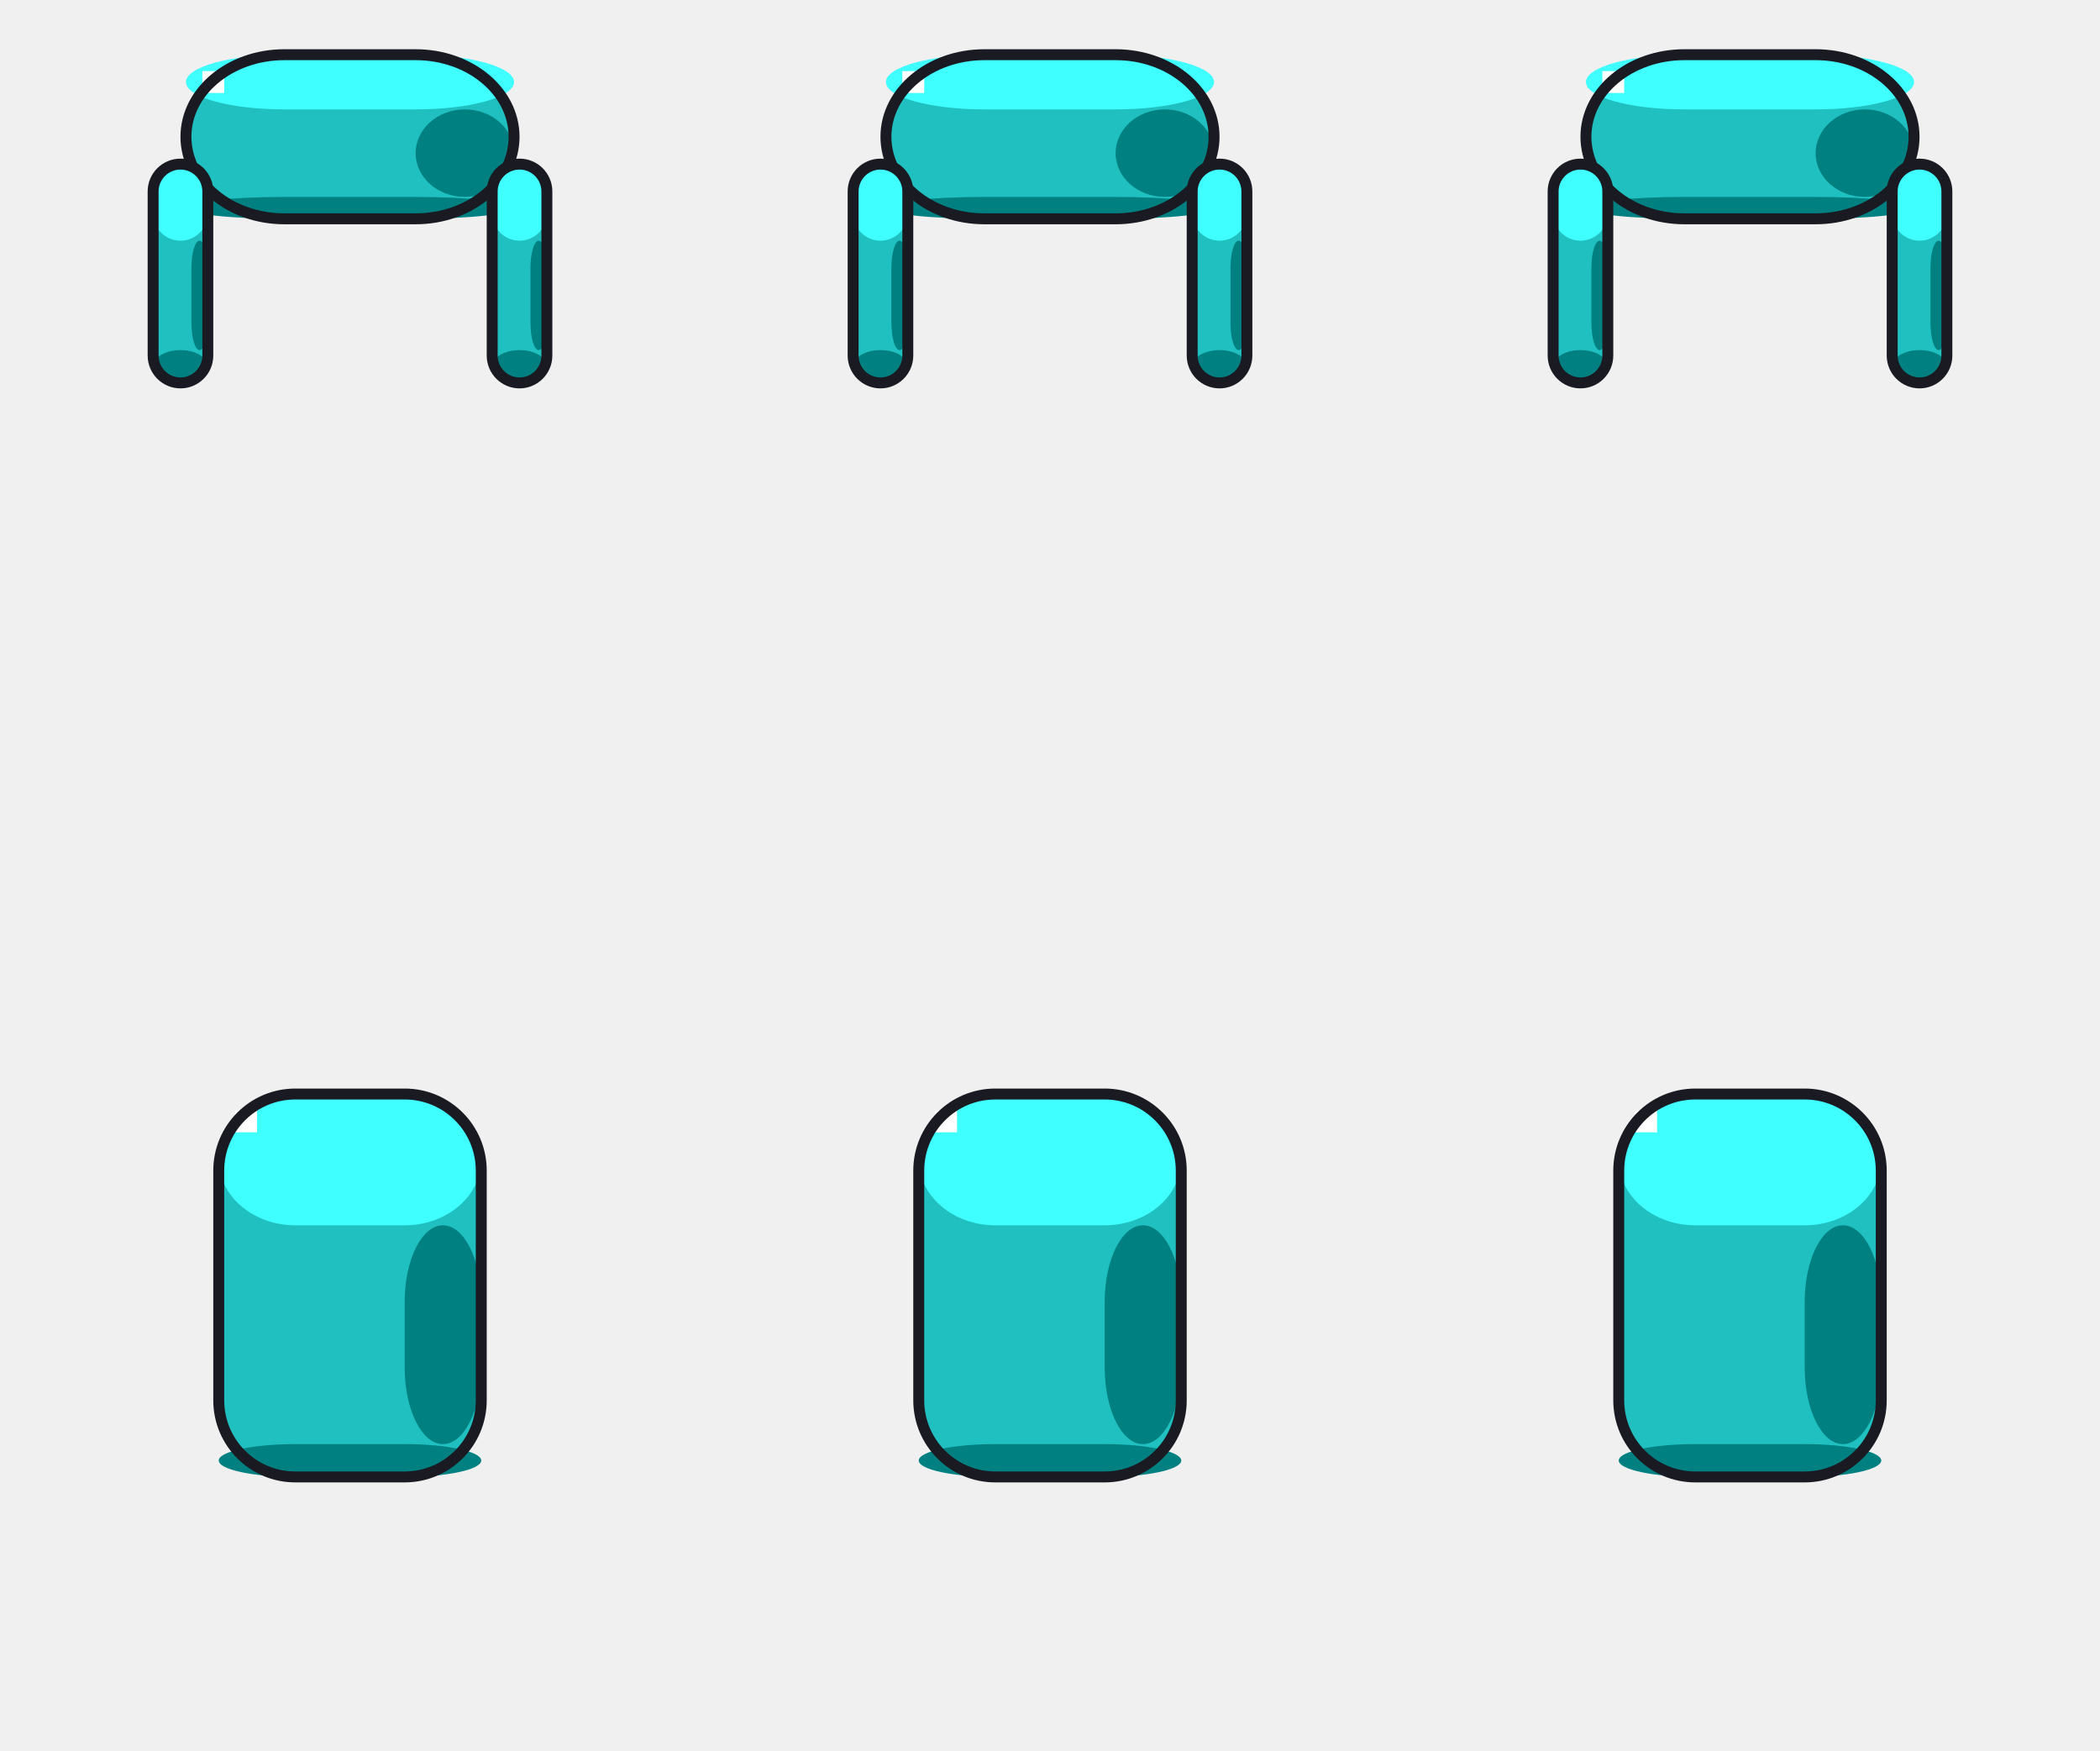
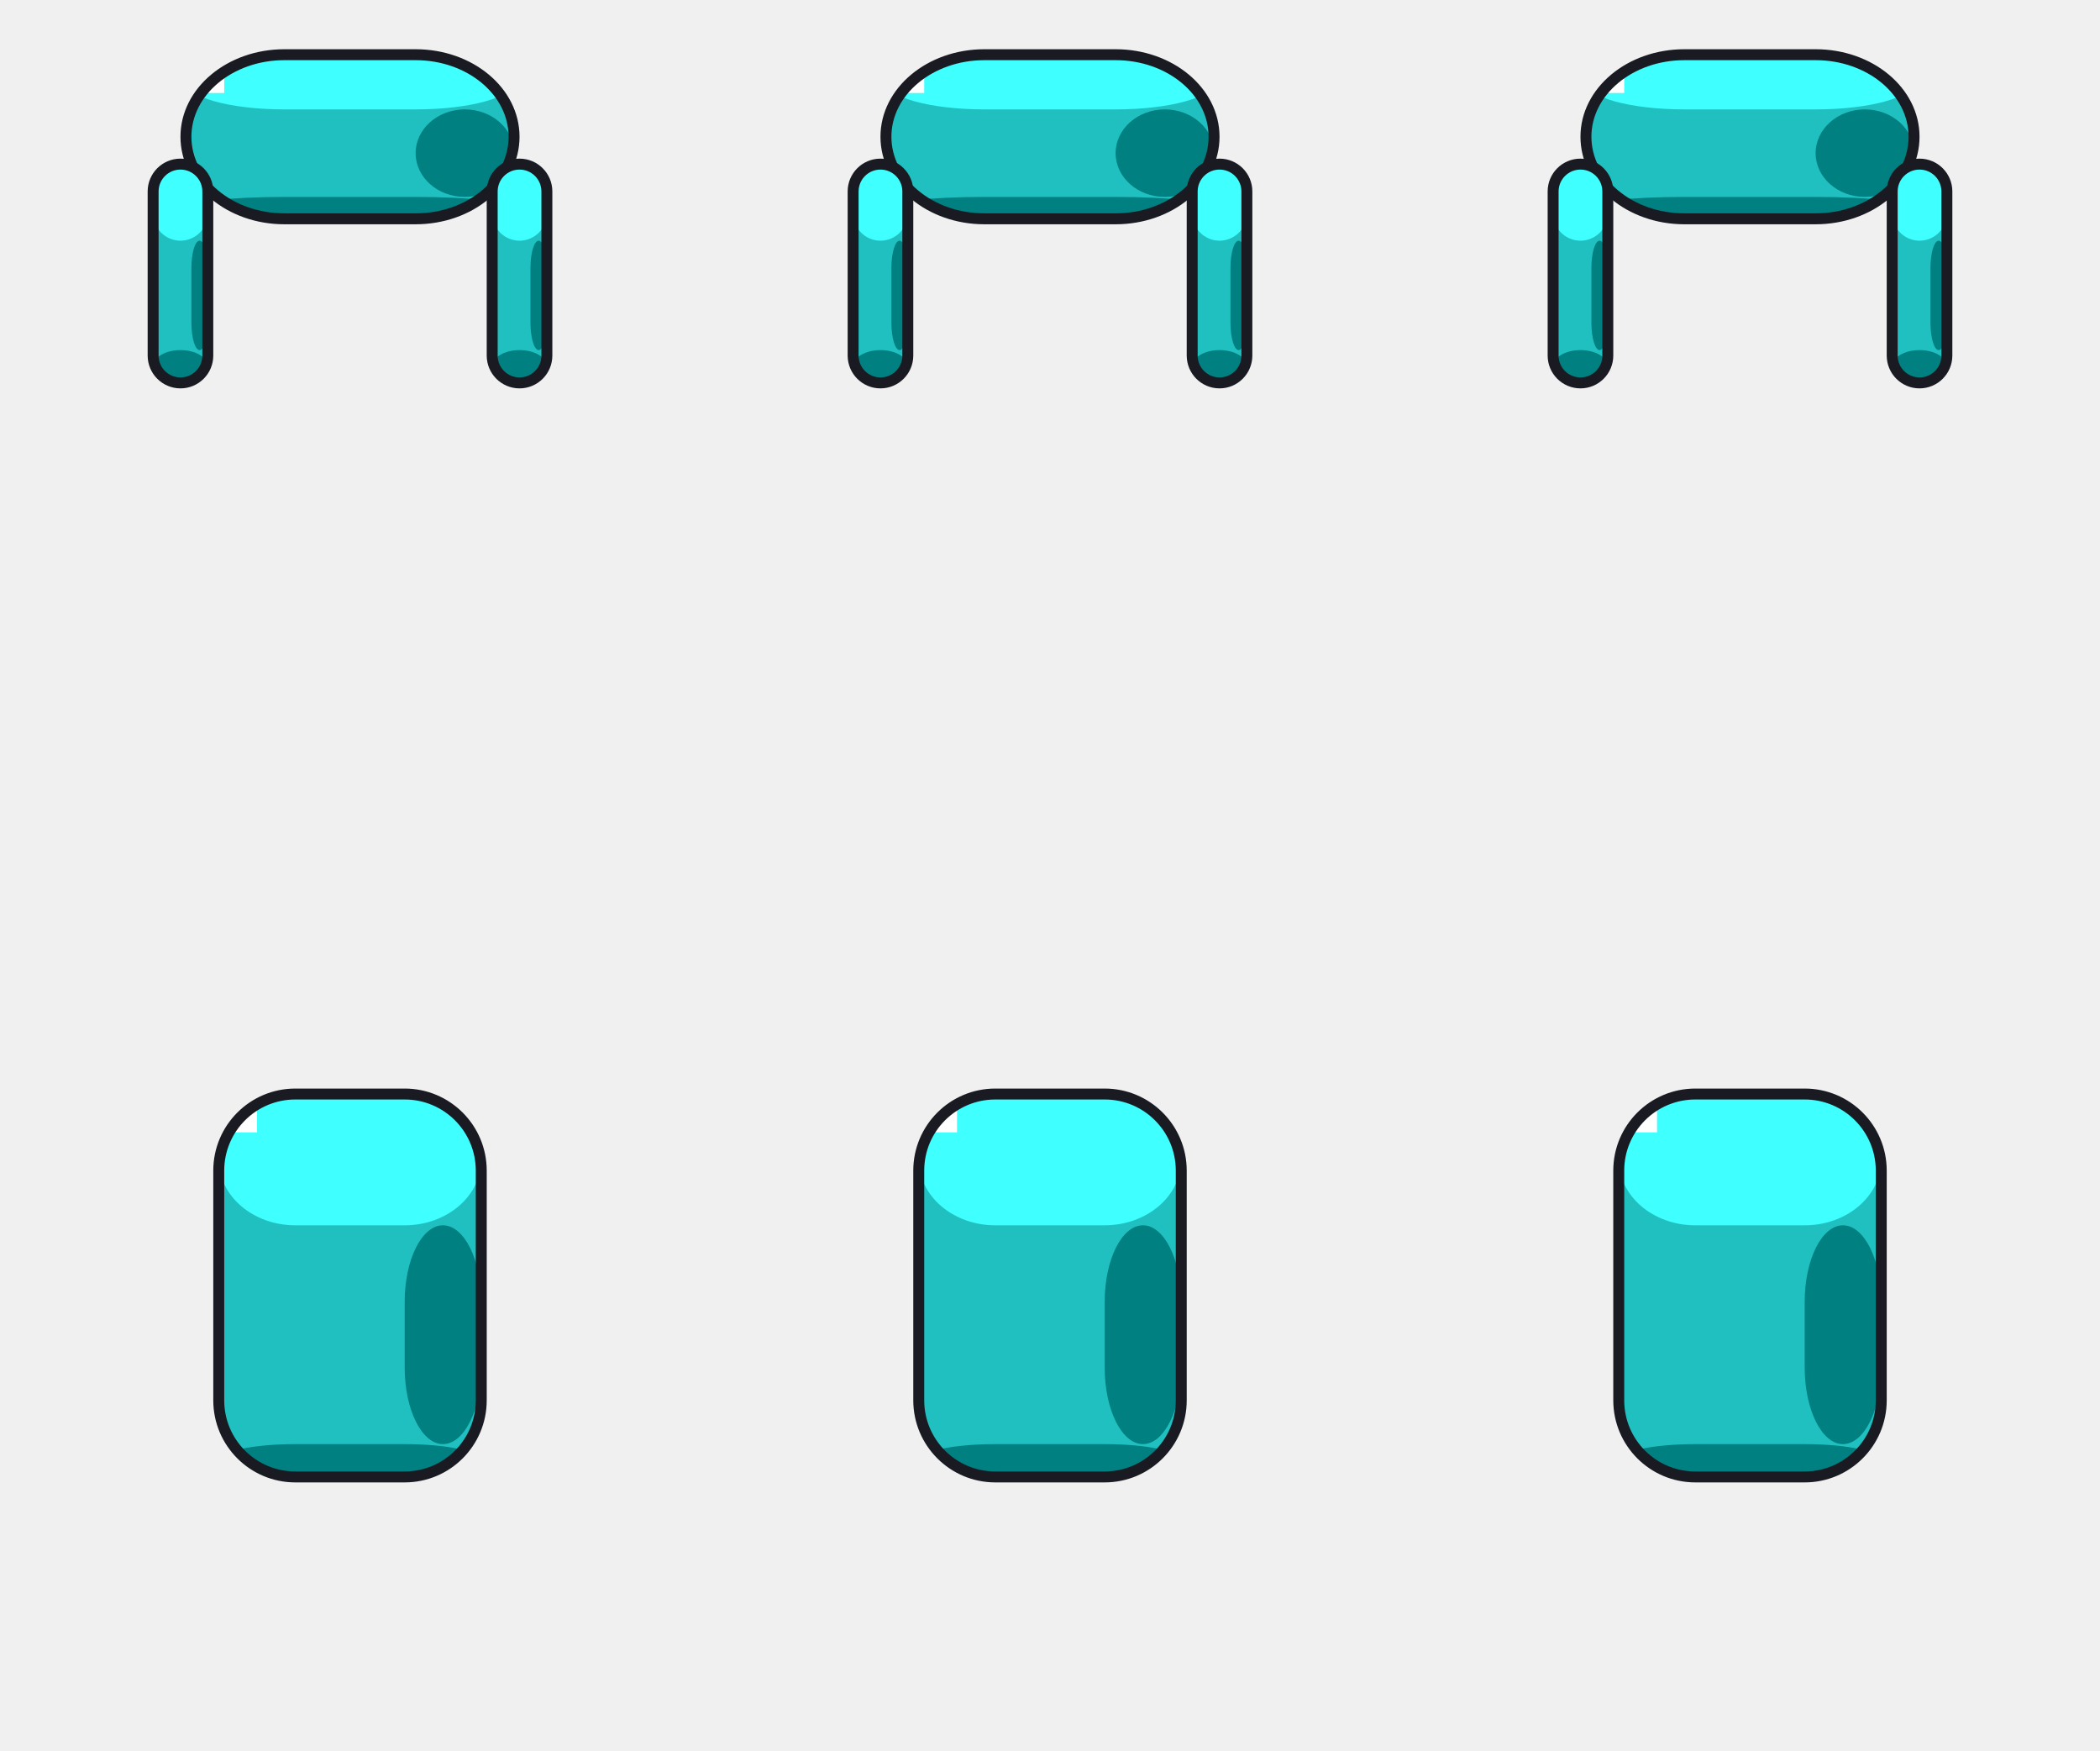
<svg xmlns="http://www.w3.org/2000/svg" viewBox="0 0 384 320" width="384" height="320">
  <g id="long-straight-r0-c0" transform="translate(0,0)">
+     <defs>
+       <clipPath id="long-straight-r0-c0-clip1">
+         <rect x="34" y="10" width="60" height="30" rx="18" />
+       </clipPath>
+       <clipPath id="long-straight-r0-c0-clip2">
+         <rect x="28" y="30" width="10" height="40" rx="5" />
+       </clipPath>
+       <clipPath id="long-straight-r0-c0-clip3">
+         <rect x="90" y="30" width="10" height="40" rx="5" />
+       </clipPath>
+     </defs>
    <rect x="34" y="10" width="60" height="30" rx="18" fill="#20C0C0" />
-     <rect x="34" y="10" width="60" height="10" rx="18" fill="#40FFFF" />
-     <rect x="76" y="20" width="18" height="16" rx="18" fill="#008080" />
-     <rect x="34" y="36" width="60" height="4" rx="18" fill="#008080" />
-     <rect x="37" y="13" width="4" height="4" fill="#FFFFFF" />
+     <g clip-path="url(#long-straight-r0-c0-clip1)">
+       <rect x="34" y="10" width="60" height="10" rx="18" fill="#40FFFF" />
+       <rect x="76" y="20" width="18" height="16" rx="18" fill="#008080" />
+       <rect x="34" y="36" width="60" height="4" rx="18" fill="#008080" />
+       <rect x="37" y="13" width="4" height="4" fill="#FFFFFF" />
+     </g>
    <rect x="34" y="10" width="60" height="30" rx="18" fill="none" stroke="#1A1A22" stroke-width="2" />
    <rect x="28" y="30" width="10" height="40" rx="5" fill="#20C0C0" />
-     <rect x="28" y="30" width="10" height="14" rx="5" fill="#40FFFF" />
-     <rect x="35" y="44" width="3" height="20" rx="5" fill="#008080" />
-     <rect x="28" y="64" width="10" height="6" rx="5" fill="#008080" />
+     <g clip-path="url(#long-straight-r0-c0-clip2)">
+       <rect x="28" y="30" width="10" height="14" rx="5" fill="#40FFFF" />
+       <rect x="35" y="44" width="3" height="20" rx="5" fill="#008080" />
+       <rect x="28" y="64" width="10" height="6" rx="5" fill="#008080" />
+     </g>
    <rect x="28" y="30" width="10" height="40" rx="5" fill="none" stroke="#1A1A22" stroke-width="2" />
    <rect x="90" y="30" width="10" height="40" rx="5" fill="#20C0C0" />
-     <rect x="90" y="30" width="10" height="14" rx="5" fill="#40FFFF" />
-     <rect x="97" y="44" width="3" height="20" rx="5" fill="#008080" />
-     <rect x="90" y="64" width="10" height="6" rx="5" fill="#008080" />
+     <g clip-path="url(#long-straight-r0-c0-clip3)">
+       <rect x="90" y="30" width="10" height="14" rx="5" fill="#40FFFF" />
+       <rect x="97" y="44" width="3" height="20" rx="5" fill="#008080" />
+       <rect x="90" y="64" width="10" height="6" rx="5" fill="#008080" />
+     </g>
    <rect x="90" y="30" width="10" height="40" rx="5" fill="none" stroke="#1A1A22" stroke-width="2" />
  </g>
  <g id="long-straight-r0-c1" transform="translate(128,0)">
+     <defs>
+       <clipPath id="long-straight-r0-c1-clip1">
+         <rect x="34" y="10" width="60" height="30" rx="18" />
+       </clipPath>
+       <clipPath id="long-straight-r0-c1-clip2">
+         <rect x="28" y="30" width="10" height="40" rx="5" />
+       </clipPath>
+       <clipPath id="long-straight-r0-c1-clip3">
+         <rect x="90" y="30" width="10" height="40" rx="5" />
+       </clipPath>
+     </defs>
    <rect x="34" y="10" width="60" height="30" rx="18" fill="#20C0C0" />
-     <rect x="34" y="10" width="60" height="10" rx="18" fill="#40FFFF" />
-     <rect x="76" y="20" width="18" height="16" rx="18" fill="#008080" />
-     <rect x="34" y="36" width="60" height="4" rx="18" fill="#008080" />
-     <rect x="37" y="13" width="4" height="4" fill="#FFFFFF" />
+     <g clip-path="url(#long-straight-r0-c1-clip1)">
+       <rect x="34" y="10" width="60" height="10" rx="18" fill="#40FFFF" />
+       <rect x="76" y="20" width="18" height="16" rx="18" fill="#008080" />
+       <rect x="34" y="36" width="60" height="4" rx="18" fill="#008080" />
+       <rect x="37" y="13" width="4" height="4" fill="#FFFFFF" />
+     </g>
    <rect x="34" y="10" width="60" height="30" rx="18" fill="none" stroke="#1A1A22" stroke-width="2" />
    <rect x="28" y="30" width="10" height="40" rx="5" fill="#20C0C0" />
-     <rect x="28" y="30" width="10" height="14" rx="5" fill="#40FFFF" />
-     <rect x="35" y="44" width="3" height="20" rx="5" fill="#008080" />
-     <rect x="28" y="64" width="10" height="6" rx="5" fill="#008080" />
+     <g clip-path="url(#long-straight-r0-c1-clip2)">
+       <rect x="28" y="30" width="10" height="14" rx="5" fill="#40FFFF" />
+       <rect x="35" y="44" width="3" height="20" rx="5" fill="#008080" />
+       <rect x="28" y="64" width="10" height="6" rx="5" fill="#008080" />
+     </g>
    <rect x="28" y="30" width="10" height="40" rx="5" fill="none" stroke="#1A1A22" stroke-width="2" />
    <rect x="90" y="30" width="10" height="40" rx="5" fill="#20C0C0" />
-     <rect x="90" y="30" width="10" height="14" rx="5" fill="#40FFFF" />
-     <rect x="97" y="44" width="3" height="20" rx="5" fill="#008080" />
-     <rect x="90" y="64" width="10" height="6" rx="5" fill="#008080" />
+     <g clip-path="url(#long-straight-r0-c1-clip3)">
+       <rect x="90" y="30" width="10" height="14" rx="5" fill="#40FFFF" />
+       <rect x="97" y="44" width="3" height="20" rx="5" fill="#008080" />
+       <rect x="90" y="64" width="10" height="6" rx="5" fill="#008080" />
+     </g>
    <rect x="90" y="30" width="10" height="40" rx="5" fill="none" stroke="#1A1A22" stroke-width="2" />
  </g>
  <g id="long-straight-r0-c2" transform="translate(256,0)">
+     <defs>
+       <clipPath id="long-straight-r0-c2-clip1">
+         <rect x="34" y="10" width="60" height="30" rx="18" />
+       </clipPath>
+       <clipPath id="long-straight-r0-c2-clip2">
+         <rect x="28" y="30" width="10" height="40" rx="5" />
+       </clipPath>
+       <clipPath id="long-straight-r0-c2-clip3">
+         <rect x="90" y="30" width="10" height="40" rx="5" />
+       </clipPath>
+     </defs>
    <rect x="34" y="10" width="60" height="30" rx="18" fill="#20C0C0" />
-     <rect x="34" y="10" width="60" height="10" rx="18" fill="#40FFFF" />
-     <rect x="76" y="20" width="18" height="16" rx="18" fill="#008080" />
-     <rect x="34" y="36" width="60" height="4" rx="18" fill="#008080" />
-     <rect x="37" y="13" width="4" height="4" fill="#FFFFFF" />
+     <g clip-path="url(#long-straight-r0-c2-clip1)">
+       <rect x="34" y="10" width="60" height="10" rx="18" fill="#40FFFF" />
+       <rect x="76" y="20" width="18" height="16" rx="18" fill="#008080" />
+       <rect x="34" y="36" width="60" height="4" rx="18" fill="#008080" />
+       <rect x="37" y="13" width="4" height="4" fill="#FFFFFF" />
+     </g>
    <rect x="34" y="10" width="60" height="30" rx="18" fill="none" stroke="#1A1A22" stroke-width="2" />
    <rect x="28" y="30" width="10" height="40" rx="5" fill="#20C0C0" />
-     <rect x="28" y="30" width="10" height="14" rx="5" fill="#40FFFF" />
-     <rect x="35" y="44" width="3" height="20" rx="5" fill="#008080" />
-     <rect x="28" y="64" width="10" height="6" rx="5" fill="#008080" />
+     <g clip-path="url(#long-straight-r0-c2-clip2)">
+       <rect x="28" y="30" width="10" height="14" rx="5" fill="#40FFFF" />
+       <rect x="35" y="44" width="3" height="20" rx="5" fill="#008080" />
+       <rect x="28" y="64" width="10" height="6" rx="5" fill="#008080" />
+     </g>
    <rect x="28" y="30" width="10" height="40" rx="5" fill="none" stroke="#1A1A22" stroke-width="2" />
    <rect x="90" y="30" width="10" height="40" rx="5" fill="#20C0C0" />
-     <rect x="90" y="30" width="10" height="14" rx="5" fill="#40FFFF" />
-     <rect x="97" y="44" width="3" height="20" rx="5" fill="#008080" />
-     <rect x="90" y="64" width="10" height="6" rx="5" fill="#008080" />
+     <g clip-path="url(#long-straight-r0-c2-clip3)">
+       <rect x="90" y="30" width="10" height="14" rx="5" fill="#40FFFF" />
+       <rect x="97" y="44" width="3" height="20" rx="5" fill="#008080" />
+       <rect x="90" y="64" width="10" height="6" rx="5" fill="#008080" />
+     </g>
    <rect x="90" y="30" width="10" height="40" rx="5" fill="none" stroke="#1A1A22" stroke-width="2" />
  </g>
  <g id="long-straight-r1-c0" transform="translate(0,160)">
+     <defs>
+       <clipPath id="long-straight-r1-c0-clip1">
+         <rect x="40" y="40" width="48" height="70" rx="14" />
+       </clipPath>
+     </defs>
    <rect x="40" y="40" width="48" height="70" rx="14" fill="#20C0C0" />
-     <rect x="40" y="40" width="48" height="24" rx="14" fill="#40FFFF" />
-     <rect x="74" y="64" width="14" height="40" rx="14" fill="#008080" />
-     <rect x="40" y="104" width="48" height="6" rx="14" fill="#008080" />
-     <rect x="43" y="43" width="4" height="4" fill="#FFFFFF" />
+     <g clip-path="url(#long-straight-r1-c0-clip1)">
+       <rect x="40" y="40" width="48" height="24" rx="14" fill="#40FFFF" />
+       <rect x="74" y="64" width="14" height="40" rx="14" fill="#008080" />
+       <rect x="40" y="104" width="48" height="6" rx="14" fill="#008080" />
+       <rect x="43" y="43" width="4" height="4" fill="#FFFFFF" />
+     </g>
    <rect x="40" y="40" width="48" height="70" rx="14" fill="none" stroke="#1A1A22" stroke-width="2" />
  </g>
  <g id="long-straight-r1-c1" transform="translate(128,160)">
+     <defs>
+       <clipPath id="long-straight-r1-c1-clip1">
+         <rect x="40" y="40" width="48" height="70" rx="14" />
+       </clipPath>
+     </defs>
    <rect x="40" y="40" width="48" height="70" rx="14" fill="#20C0C0" />
-     <rect x="40" y="40" width="48" height="24" rx="14" fill="#40FFFF" />
-     <rect x="74" y="64" width="14" height="40" rx="14" fill="#008080" />
-     <rect x="40" y="104" width="48" height="6" rx="14" fill="#008080" />
-     <rect x="43" y="43" width="4" height="4" fill="#FFFFFF" />
+     <g clip-path="url(#long-straight-r1-c1-clip1)">
+       <rect x="40" y="40" width="48" height="24" rx="14" fill="#40FFFF" />
+       <rect x="74" y="64" width="14" height="40" rx="14" fill="#008080" />
+       <rect x="40" y="104" width="48" height="6" rx="14" fill="#008080" />
+       <rect x="43" y="43" width="4" height="4" fill="#FFFFFF" />
+     </g>
    <rect x="40" y="40" width="48" height="70" rx="14" fill="none" stroke="#1A1A22" stroke-width="2" />
  </g>
  <g id="long-straight-r1-c2" transform="translate(256,160)">
+     <defs>
+       <clipPath id="long-straight-r1-c2-clip1">
+         <rect x="40" y="40" width="48" height="70" rx="14" />
+       </clipPath>
+     </defs>
    <rect x="40" y="40" width="48" height="70" rx="14" fill="#20C0C0" />
-     <rect x="40" y="40" width="48" height="24" rx="14" fill="#40FFFF" />
-     <rect x="74" y="64" width="14" height="40" rx="14" fill="#008080" />
-     <rect x="40" y="104" width="48" height="6" rx="14" fill="#008080" />
-     <rect x="43" y="43" width="4" height="4" fill="#FFFFFF" />
+     <g clip-path="url(#long-straight-r1-c2-clip1)">
+       <rect x="40" y="40" width="48" height="24" rx="14" fill="#40FFFF" />
+       <rect x="74" y="64" width="14" height="40" rx="14" fill="#008080" />
+       <rect x="40" y="104" width="48" height="6" rx="14" fill="#008080" />
+       <rect x="43" y="43" width="4" height="4" fill="#FFFFFF" />
+     </g>
    <rect x="40" y="40" width="48" height="70" rx="14" fill="none" stroke="#1A1A22" stroke-width="2" />
  </g>
</svg>
